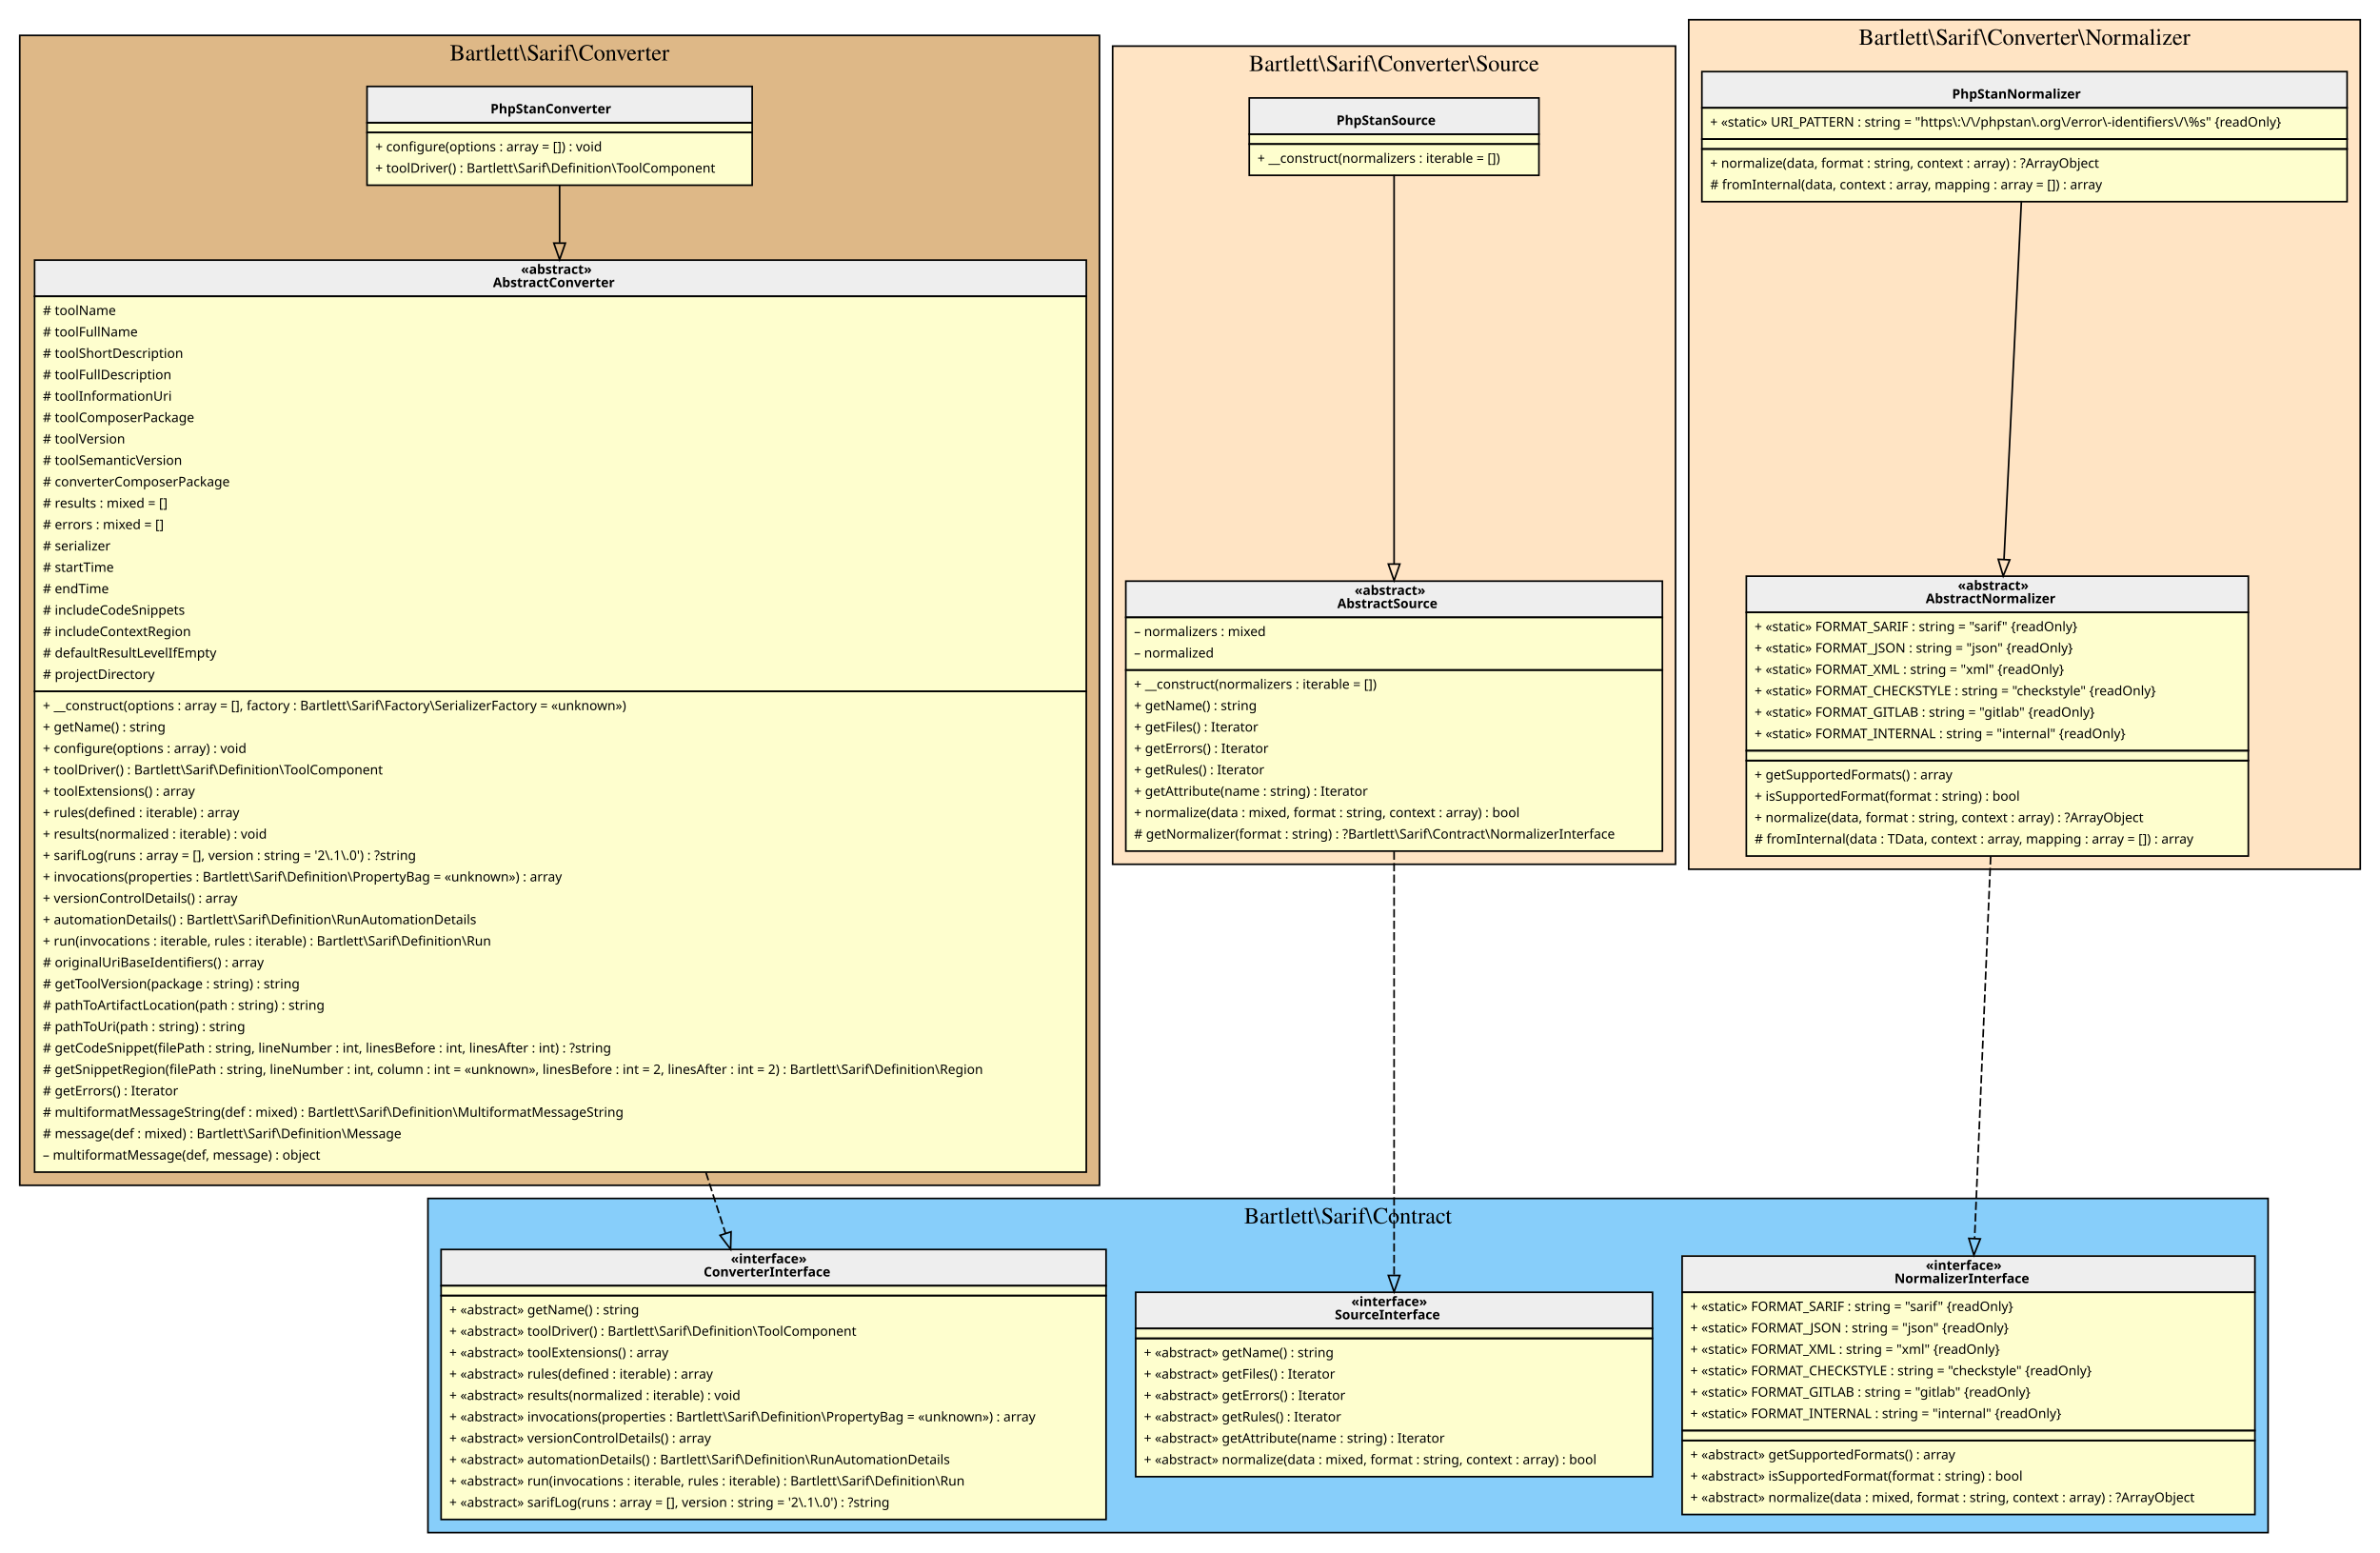
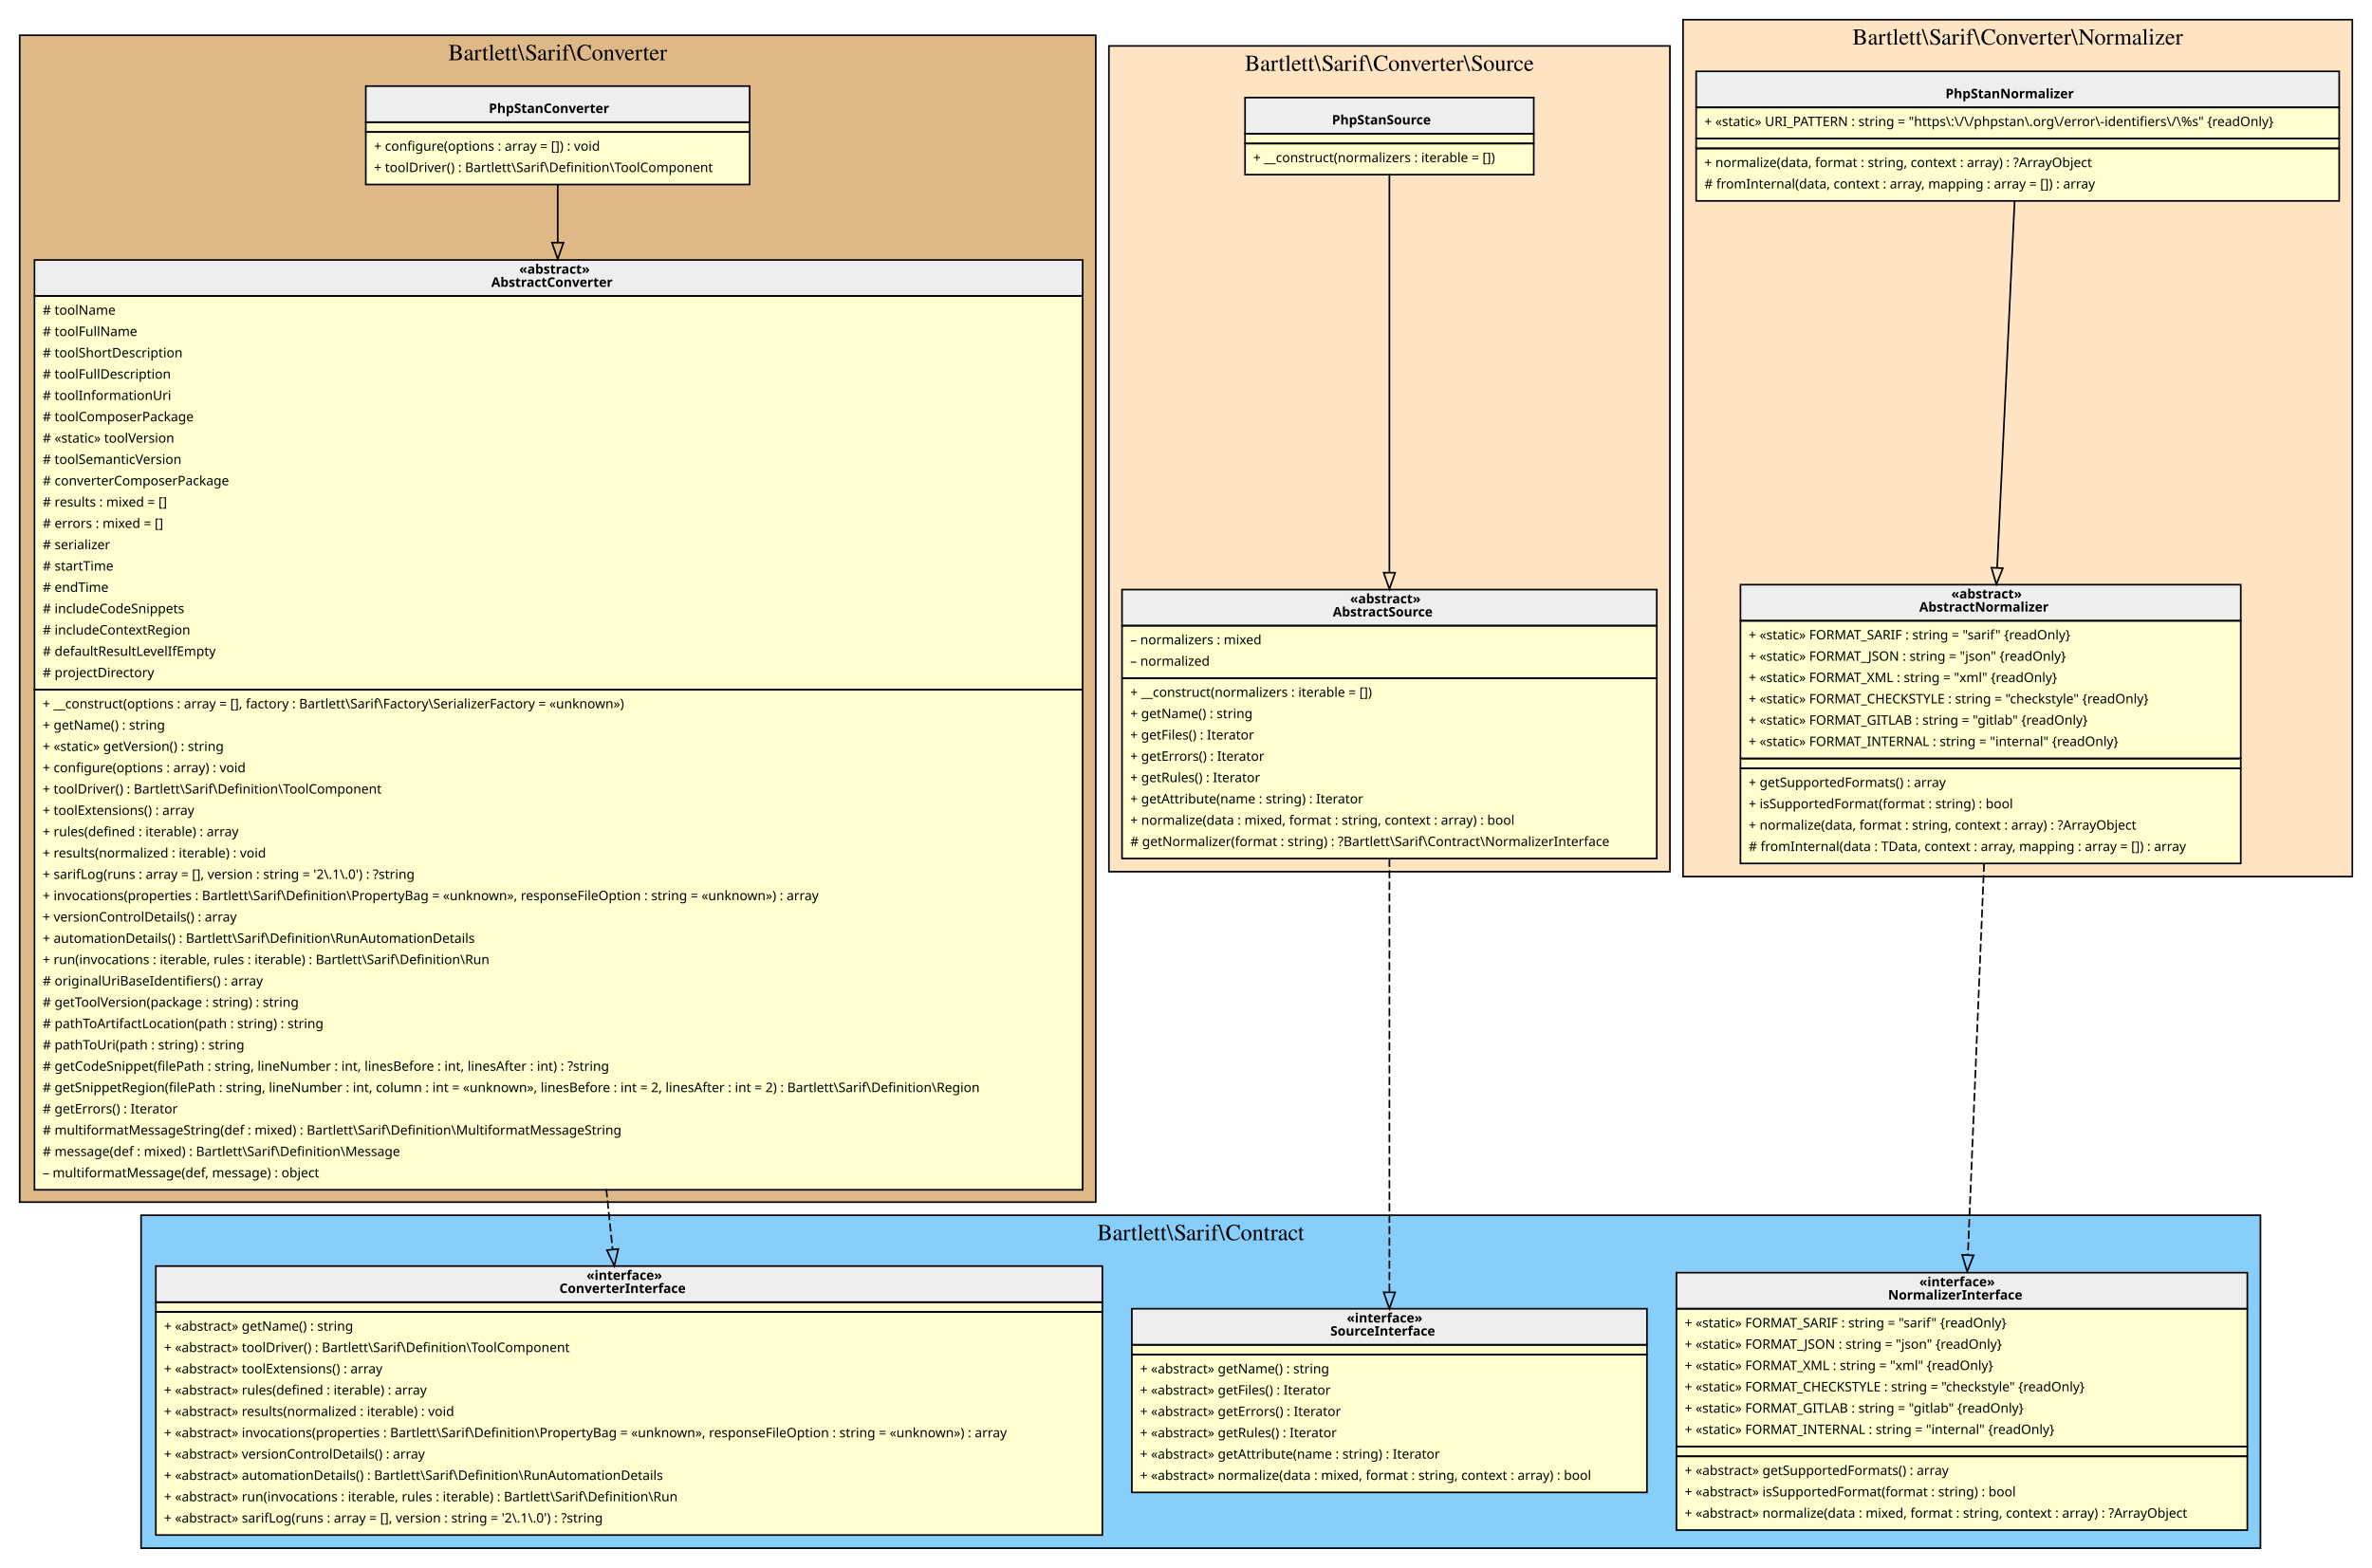
- <svg xmlns="http://www.w3.org/2000/svg" width="1446pt" height="943pt" viewBox="0.00 0.00 1446.00 943.00">
-   <g id="graph0" class="graph" transform="scale(1 1) rotate(0) translate(4 939)">
+ <svg xmlns="http://www.w3.org/2000/svg" width="1446pt" height="956pt" viewBox="0.00 0.00 1446.00 956.00">
+   <g id="graph0" class="graph" transform="scale(1 1) rotate(0) translate(4 952)">
    <g id="clust1" class="cluster">
-       <polygon fill="BurlyWood" stroke="black" points="8,-219 8,-917.5 664,-917.5 664,-219 8,-219" />
-       <text text-anchor="middle" x="336" y="-902.3" font-family="Times,serif" font-size="14.00">Bartlett\Sarif\Converter</text>
+       <polygon fill="BurlyWood" stroke="black" points="8,-219 8,-930.5 664,-930.5 664,-219 8,-219" />
+       <text text-anchor="middle" x="336" y="-915.3" font-family="Times,serif" font-size="14.00">Bartlett\Sarif\Converter</text>
    </g>
    <g id="clust2" class="cluster">
-       <polygon fill="LightSkyBlue" stroke="black" points="256,-8 256,-211 1374,-211 1374,-8 256,-8" />
-       <text text-anchor="middle" x="815" y="-195.8" font-family="Times,serif" font-size="14.00">Bartlett\Sarif\Contract</text>
+       <polygon fill="LightSkyBlue" stroke="black" points="82,-8 82,-211 1374,-211 1374,-8 82,-8" />
+       <text text-anchor="middle" x="728" y="-195.8" font-family="Times,serif" font-size="14.00">Bartlett\Sarif\Contract</text>
    </g>
    <g id="clust3" class="cluster">
-       <polygon fill="Bisque" stroke="black" points="672,-414 672,-911 1014,-911 1014,-414 672,-414" />
-       <text text-anchor="middle" x="843" y="-895.8" font-family="Times,serif" font-size="14.00">Bartlett\Sarif\Converter\Source</text>
+       <polygon fill="Bisque" stroke="black" points="672,-420.5 672,-924 1014,-924 1014,-420.5 672,-420.5" />
+       <text text-anchor="middle" x="843" y="-908.8" font-family="Times,serif" font-size="14.00">Bartlett\Sarif\Converter\Source</text>
    </g>
    <g id="clust4" class="cluster">
-       <polygon fill="Bisque" stroke="black" points="1022,-411 1022,-927 1430,-927 1430,-411 1022,-411" />
-       <text text-anchor="middle" x="1226" y="-911.8" font-family="Times,serif" font-size="14.00">Bartlett\Sarif\Converter\Normalizer</text>
+       <polygon fill="Bisque" stroke="black" points="1022,-417.5 1022,-940 1430,-940 1430,-417.5 1022,-417.5" />
+       <text text-anchor="middle" x="1226" y="-924.8" font-family="Times,serif" font-size="14.00">Bartlett\Sarif\Converter\Normalizer</text>
    </g>
    <g id="node1" class="node">
-       <polygon fill="#fefece" stroke="transparent" points="453,-886.5 219,-886.5 219,-826.5 453,-826.5 453,-886.5" />
-       <polygon fill="#eeeeee" stroke="transparent" points="219,-864.5 219,-886.5 453,-886.5 453,-864.5 219,-864.5" />
-       <polygon fill="none" stroke="black" points="219,-864.5 219,-886.5 453,-886.5 453,-864.5 219,-864.5" />
-       <text text-anchor="start" x="294" y="-870.1" font-family="Verdana" font-weight="bold" font-size="8.00">PhpStanConverter</text>
-       <polygon fill="none" stroke="black" points="219,-858.5 219,-864.5 453,-864.5 453,-858.5 219,-858.5" />
-       <polygon fill="none" stroke="black" points="219,-826.5 219,-858.5 453,-858.5 453,-826.5 219,-826.5" />
-       <text text-anchor="start" x="224" y="-847.1" font-family="Verdana" font-size="8.00">+ configure(options : array = []) : void</text>
-       <text text-anchor="start" x="224" y="-834.1" font-family="Verdana" font-size="8.00">+ toolDriver() : Bartlett\Sarif\Definition\ToolComponent</text>
+       <polygon fill="#fefece" stroke="transparent" points="453,-899.5 219,-899.5 219,-839.5 453,-839.5 453,-899.5" />
+       <polygon fill="#eeeeee" stroke="transparent" points="219,-877.5 219,-899.5 453,-899.5 453,-877.5 219,-877.5" />
+       <polygon fill="none" stroke="black" points="219,-877.5 219,-899.5 453,-899.5 453,-877.5 219,-877.5" />
+       <text text-anchor="start" x="294" y="-883.1" font-family="Verdana" font-weight="bold" font-size="8.00">PhpStanConverter</text>
+       <polygon fill="none" stroke="black" points="219,-871.5 219,-877.5 453,-877.5 453,-871.5 219,-871.5" />
+       <polygon fill="none" stroke="black" points="219,-839.5 219,-871.5 453,-871.5 453,-839.5 219,-839.5" />
+       <text text-anchor="start" x="224" y="-860.1" font-family="Verdana" font-size="8.00">+ configure(options : array = []) : void</text>
+       <text text-anchor="start" x="224" y="-847.1" font-family="Verdana" font-size="8.00">+ toolDriver() : Bartlett\Sarif\Definition\ToolComponent</text>
    </g>
    <g id="node2" class="node">
-       <polygon fill="#fefece" stroke="transparent" points="655.5,-781 16.5,-781 16.5,-227 655.5,-227 655.5,-781" />
-       <polygon fill="#eeeeee" stroke="transparent" points="17,-759 17,-781 656,-781 656,-759 17,-759" />
-       <polygon fill="none" stroke="black" points="17,-759 17,-781 656,-781 656,-759 17,-759" />
-       <text text-anchor="start" x="312.5" y="-772.6" font-family="Verdana" font-weight="bold" font-size="8.00">«abstract»</text>
-       <text text-anchor="start" x="295.5" y="-764.6" font-family="Verdana" font-weight="bold" font-size="8.00">AbstractConverter</text>
-       <polygon fill="none" stroke="black" points="17,-519 17,-759 656,-759 656,-519 17,-519" />
-       <text text-anchor="start" x="22" y="-747.6" font-family="Verdana" font-size="8.00"># toolName</text>
-       <text text-anchor="start" x="22" y="-734.6" font-family="Verdana" font-size="8.00"># toolFullName</text>
-       <text text-anchor="start" x="22" y="-721.6" font-family="Verdana" font-size="8.00"># toolShortDescription</text>
-       <text text-anchor="start" x="22" y="-708.6" font-family="Verdana" font-size="8.00"># toolFullDescription</text>
-       <text text-anchor="start" x="22" y="-695.6" font-family="Verdana" font-size="8.00"># toolInformationUri</text>
-       <text text-anchor="start" x="22" y="-682.6" font-family="Verdana" font-size="8.00"># toolComposerPackage</text>
-       <text text-anchor="start" x="22" y="-669.6" font-family="Verdana" font-size="8.00"># toolVersion</text>
-       <text text-anchor="start" x="22" y="-656.6" font-family="Verdana" font-size="8.00"># toolSemanticVersion</text>
-       <text text-anchor="start" x="22" y="-643.6" font-family="Verdana" font-size="8.00"># converterComposerPackage</text>
-       <text text-anchor="start" x="22" y="-630.6" font-family="Verdana" font-size="8.00"># results : mixed = []</text>
-       <text text-anchor="start" x="22" y="-617.6" font-family="Verdana" font-size="8.00"># errors : mixed = []</text>
-       <text text-anchor="start" x="22" y="-604.6" font-family="Verdana" font-size="8.00"># serializer</text>
-       <text text-anchor="start" x="22" y="-591.6" font-family="Verdana" font-size="8.00"># startTime</text>
-       <text text-anchor="start" x="22" y="-578.6" font-family="Verdana" font-size="8.00"># endTime</text>
-       <text text-anchor="start" x="22" y="-565.6" font-family="Verdana" font-size="8.00"># includeCodeSnippets</text>
-       <text text-anchor="start" x="22" y="-552.6" font-family="Verdana" font-size="8.00"># includeContextRegion</text>
-       <text text-anchor="start" x="22" y="-539.6" font-family="Verdana" font-size="8.00"># defaultResultLevelIfEmpty</text>
-       <text text-anchor="start" x="22" y="-526.6" font-family="Verdana" font-size="8.00"># projectDirectory</text>
-       <polygon fill="none" stroke="black" points="17,-227 17,-519 656,-519 656,-227 17,-227" />
-       <text text-anchor="start" x="22" y="-507.6" font-family="Verdana" font-size="8.00">+ __construct(options : array = [], factory : Bartlett\Sarif\Factory\SerializerFactory = «unknown»)</text>
-       <text text-anchor="start" x="22" y="-494.6" font-family="Verdana" font-size="8.00">+ getName() : string</text>
-       <text text-anchor="start" x="22" y="-481.6" font-family="Verdana" font-size="8.00">+ configure(options : array) : void</text>
-       <text text-anchor="start" x="22" y="-468.6" font-family="Verdana" font-size="8.00">+ toolDriver() : Bartlett\Sarif\Definition\ToolComponent</text>
-       <text text-anchor="start" x="22" y="-455.6" font-family="Verdana" font-size="8.00">+ toolExtensions() : array</text>
-       <text text-anchor="start" x="22" y="-442.6" font-family="Verdana" font-size="8.00">+ rules(defined : iterable) : array</text>
-       <text text-anchor="start" x="22" y="-429.6" font-family="Verdana" font-size="8.00">+ results(normalized : iterable) : void</text>
-       <text text-anchor="start" x="22" y="-416.6" font-family="Verdana" font-size="8.00">+ sarifLog(runs : array = [], version : string = '2\.1\.0') : ?string</text>
-       <text text-anchor="start" x="22" y="-403.6" font-family="Verdana" font-size="8.00">+ invocations(properties : Bartlett\Sarif\Definition\PropertyBag = «unknown») : array</text>
-       <text text-anchor="start" x="22" y="-390.6" font-family="Verdana" font-size="8.00">+ versionControlDetails() : array</text>
-       <text text-anchor="start" x="22" y="-377.6" font-family="Verdana" font-size="8.00">+ automationDetails() : Bartlett\Sarif\Definition\RunAutomationDetails</text>
-       <text text-anchor="start" x="22" y="-364.6" font-family="Verdana" font-size="8.00">+ run(invocations : iterable, rules : iterable) : Bartlett\Sarif\Definition\Run</text>
-       <text text-anchor="start" x="22" y="-351.6" font-family="Verdana" font-size="8.00"># originalUriBaseIdentifiers() : array</text>
-       <text text-anchor="start" x="22" y="-338.6" font-family="Verdana" font-size="8.00"># getToolVersion(package : string) : string</text>
-       <text text-anchor="start" x="22" y="-325.6" font-family="Verdana" font-size="8.00"># pathToArtifactLocation(path : string) : string</text>
-       <text text-anchor="start" x="22" y="-312.6" font-family="Verdana" font-size="8.00"># pathToUri(path : string) : string</text>
-       <text text-anchor="start" x="22" y="-299.6" font-family="Verdana" font-size="8.00"># getCodeSnippet(filePath : string, lineNumber : int, linesBefore : int, linesAfter : int) : ?string</text>
-       <text text-anchor="start" x="22" y="-286.6" font-family="Verdana" font-size="8.00"># getSnippetRegion(filePath : string, lineNumber : int, column : int = «unknown», linesBefore : int = 2, linesAfter : int = 2) : Bartlett\Sarif\Definition\Region</text>
-       <text text-anchor="start" x="22" y="-273.6" font-family="Verdana" font-size="8.00"># getErrors() : Iterator</text>
-       <text text-anchor="start" x="22" y="-260.6" font-family="Verdana" font-size="8.00"># multiformatMessageString(def : mixed) : Bartlett\Sarif\Definition\MultiformatMessageString</text>
-       <text text-anchor="start" x="22" y="-247.6" font-family="Verdana" font-size="8.00"># message(def : mixed) : Bartlett\Sarif\Definition\Message</text>
-       <text text-anchor="start" x="22" y="-234.6" font-family="Verdana" font-size="8.00">– multiformatMessage(def, message) : object</text>
+       <polygon fill="#fefece" stroke="transparent" points="655.5,-794 16.5,-794 16.5,-227 655.5,-227 655.5,-794" />
+       <polygon fill="#eeeeee" stroke="transparent" points="17,-771.5 17,-793.5 656,-793.5 656,-771.5 17,-771.5" />
+       <polygon fill="none" stroke="black" points="17,-771.5 17,-793.5 656,-793.5 656,-771.5 17,-771.5" />
+       <text text-anchor="start" x="312.5" y="-785.1" font-family="Verdana" font-weight="bold" font-size="8.00">«abstract»</text>
+       <text text-anchor="start" x="295.5" y="-777.1" font-family="Verdana" font-weight="bold" font-size="8.00">AbstractConverter</text>
+       <polygon fill="none" stroke="black" points="17,-531.5 17,-771.5 656,-771.5 656,-531.5 17,-531.5" />
+       <text text-anchor="start" x="22" y="-760.1" font-family="Verdana" font-size="8.00"># toolName</text>
+       <text text-anchor="start" x="22" y="-747.1" font-family="Verdana" font-size="8.00"># toolFullName</text>
+       <text text-anchor="start" x="22" y="-734.1" font-family="Verdana" font-size="8.00"># toolShortDescription</text>
+       <text text-anchor="start" x="22" y="-721.1" font-family="Verdana" font-size="8.00"># toolFullDescription</text>
+       <text text-anchor="start" x="22" y="-708.1" font-family="Verdana" font-size="8.00"># toolInformationUri</text>
+       <text text-anchor="start" x="22" y="-695.1" font-family="Verdana" font-size="8.00"># toolComposerPackage</text>
+       <text text-anchor="start" x="22" y="-682.1" font-family="Verdana" font-size="8.00"># «static» toolVersion</text>
+       <text text-anchor="start" x="22" y="-669.1" font-family="Verdana" font-size="8.00"># toolSemanticVersion</text>
+       <text text-anchor="start" x="22" y="-656.1" font-family="Verdana" font-size="8.00"># converterComposerPackage</text>
+       <text text-anchor="start" x="22" y="-643.1" font-family="Verdana" font-size="8.00"># results : mixed = []</text>
+       <text text-anchor="start" x="22" y="-630.1" font-family="Verdana" font-size="8.00"># errors : mixed = []</text>
+       <text text-anchor="start" x="22" y="-617.1" font-family="Verdana" font-size="8.00"># serializer</text>
+       <text text-anchor="start" x="22" y="-604.1" font-family="Verdana" font-size="8.00"># startTime</text>
+       <text text-anchor="start" x="22" y="-591.1" font-family="Verdana" font-size="8.00"># endTime</text>
+       <text text-anchor="start" x="22" y="-578.1" font-family="Verdana" font-size="8.00"># includeCodeSnippets</text>
+       <text text-anchor="start" x="22" y="-565.1" font-family="Verdana" font-size="8.00"># includeContextRegion</text>
+       <text text-anchor="start" x="22" y="-552.1" font-family="Verdana" font-size="8.00"># defaultResultLevelIfEmpty</text>
+       <text text-anchor="start" x="22" y="-539.1" font-family="Verdana" font-size="8.00"># projectDirectory</text>
+       <polygon fill="none" stroke="black" points="17,-226.5 17,-531.5 656,-531.5 656,-226.5 17,-226.5" />
+       <text text-anchor="start" x="22" y="-520.1" font-family="Verdana" font-size="8.00">+ __construct(options : array = [], factory : Bartlett\Sarif\Factory\SerializerFactory = «unknown»)</text>
+       <text text-anchor="start" x="22" y="-507.1" font-family="Verdana" font-size="8.00">+ getName() : string</text>
+       <text text-anchor="start" x="22" y="-494.1" font-family="Verdana" font-size="8.00">+ «static» getVersion() : string</text>
+       <text text-anchor="start" x="22" y="-481.1" font-family="Verdana" font-size="8.00">+ configure(options : array) : void</text>
+       <text text-anchor="start" x="22" y="-468.1" font-family="Verdana" font-size="8.00">+ toolDriver() : Bartlett\Sarif\Definition\ToolComponent</text>
+       <text text-anchor="start" x="22" y="-455.1" font-family="Verdana" font-size="8.00">+ toolExtensions() : array</text>
+       <text text-anchor="start" x="22" y="-442.1" font-family="Verdana" font-size="8.00">+ rules(defined : iterable) : array</text>
+       <text text-anchor="start" x="22" y="-429.1" font-family="Verdana" font-size="8.00">+ results(normalized : iterable) : void</text>
+       <text text-anchor="start" x="22" y="-416.1" font-family="Verdana" font-size="8.00">+ sarifLog(runs : array = [], version : string = '2\.1\.0') : ?string</text>
+       <text text-anchor="start" x="22" y="-403.1" font-family="Verdana" font-size="8.00">+ invocations(properties : Bartlett\Sarif\Definition\PropertyBag = «unknown», responseFileOption : string = «unknown») : array</text>
+       <text text-anchor="start" x="22" y="-390.1" font-family="Verdana" font-size="8.00">+ versionControlDetails() : array</text>
+       <text text-anchor="start" x="22" y="-377.1" font-family="Verdana" font-size="8.00">+ automationDetails() : Bartlett\Sarif\Definition\RunAutomationDetails</text>
+       <text text-anchor="start" x="22" y="-364.1" font-family="Verdana" font-size="8.00">+ run(invocations : iterable, rules : iterable) : Bartlett\Sarif\Definition\Run</text>
+       <text text-anchor="start" x="22" y="-351.1" font-family="Verdana" font-size="8.00"># originalUriBaseIdentifiers() : array</text>
+       <text text-anchor="start" x="22" y="-338.1" font-family="Verdana" font-size="8.00"># getToolVersion(package : string) : string</text>
+       <text text-anchor="start" x="22" y="-325.1" font-family="Verdana" font-size="8.00"># pathToArtifactLocation(path : string) : string</text>
+       <text text-anchor="start" x="22" y="-312.1" font-family="Verdana" font-size="8.00"># pathToUri(path : string) : string</text>
+       <text text-anchor="start" x="22" y="-299.1" font-family="Verdana" font-size="8.00"># getCodeSnippet(filePath : string, lineNumber : int, linesBefore : int, linesAfter : int) : ?string</text>
+       <text text-anchor="start" x="22" y="-286.1" font-family="Verdana" font-size="8.00"># getSnippetRegion(filePath : string, lineNumber : int, column : int = «unknown», linesBefore : int = 2, linesAfter : int = 2) : Bartlett\Sarif\Definition\Region</text>
+       <text text-anchor="start" x="22" y="-273.1" font-family="Verdana" font-size="8.00"># getErrors() : Iterator</text>
+       <text text-anchor="start" x="22" y="-260.1" font-family="Verdana" font-size="8.00"># multiformatMessageString(def : mixed) : Bartlett\Sarif\Definition\MultiformatMessageString</text>
+       <text text-anchor="start" x="22" y="-247.1" font-family="Verdana" font-size="8.00"># message(def : mixed) : Bartlett\Sarif\Definition\Message</text>
+       <text text-anchor="start" x="22" y="-234.1" font-family="Verdana" font-size="8.00">– multiformatMessage(def, message) : object</text>
    </g>
    <g id="edge2" class="edge">
-       <path fill="none" stroke="black" d="M336,-826.22C336,-816.52 336,-804.79 336,-791.63" />
-       <polygon fill="none" stroke="black" points="339.5,-791.3 336,-781.3 332.5,-791.3 339.5,-791.3" />
+       <path fill="none" stroke="black" d="M336,-839.29C336,-829.44 336,-817.49 336,-804.06" />
+       <polygon fill="none" stroke="black" points="339.5,-804.03 336,-794.03 332.5,-804.03 339.5,-804.03" />
    </g>
    <g id="node3" class="node">
-       <polygon fill="#fefece" stroke="transparent" points="668,-180 264,-180 264,-16 668,-16 668,-180" />
-       <polygon fill="#eeeeee" stroke="transparent" points="264,-158 264,-180 668,-180 668,-158 264,-158" />
-       <polygon fill="none" stroke="black" points="264,-158 264,-180 668,-180 668,-158 264,-158" />
-       <text text-anchor="start" x="440" y="-171.6" font-family="Verdana" font-weight="bold" font-size="8.00">«interface»</text>
-       <text text-anchor="start" x="423.5" y="-163.6" font-family="Verdana" font-weight="bold" font-size="8.00">ConverterInterface</text>
-       <polygon fill="none" stroke="black" points="264,-152 264,-158 668,-158 668,-152 264,-152" />
-       <polygon fill="none" stroke="black" points="264,-16 264,-152 668,-152 668,-16 264,-16" />
-       <text text-anchor="start" x="269" y="-140.6" font-family="Verdana" font-size="8.00">+ «abstract» getName() : string</text>
-       <text text-anchor="start" x="269" y="-127.6" font-family="Verdana" font-size="8.00">+ «abstract» toolDriver() : Bartlett\Sarif\Definition\ToolComponent</text>
-       <text text-anchor="start" x="269" y="-114.6" font-family="Verdana" font-size="8.00">+ «abstract» toolExtensions() : array</text>
-       <text text-anchor="start" x="269" y="-101.6" font-family="Verdana" font-size="8.00">+ «abstract» rules(defined : iterable) : array</text>
-       <text text-anchor="start" x="269" y="-88.6" font-family="Verdana" font-size="8.00">+ «abstract» results(normalized : iterable) : void</text>
-       <text text-anchor="start" x="269" y="-75.6" font-family="Verdana" font-size="8.00">+ «abstract» invocations(properties : Bartlett\Sarif\Definition\PropertyBag = «unknown») : array</text>
-       <text text-anchor="start" x="269" y="-62.6" font-family="Verdana" font-size="8.00">+ «abstract» versionControlDetails() : array</text>
-       <text text-anchor="start" x="269" y="-49.6" font-family="Verdana" font-size="8.00">+ «abstract» automationDetails() : Bartlett\Sarif\Definition\RunAutomationDetails</text>
-       <text text-anchor="start" x="269" y="-36.6" font-family="Verdana" font-size="8.00">+ «abstract» run(invocations : iterable, rules : iterable) : Bartlett\Sarif\Definition\Run</text>
-       <text text-anchor="start" x="269" y="-23.6" font-family="Verdana" font-size="8.00">+ «abstract» sarifLog(runs : array = [], version : string = '2\.1\.0') : ?string</text>
+       <polygon fill="#fefece" stroke="transparent" points="667.5,-180 90.5,-180 90.5,-16 667.5,-16 667.5,-180" />
+       <polygon fill="#eeeeee" stroke="transparent" points="91,-158 91,-180 668,-180 668,-158 91,-158" />
+       <polygon fill="none" stroke="black" points="91,-158 91,-180 668,-180 668,-158 91,-158" />
+       <text text-anchor="start" x="353.5" y="-171.6" font-family="Verdana" font-weight="bold" font-size="8.00">«interface»</text>
+       <text text-anchor="start" x="337" y="-163.6" font-family="Verdana" font-weight="bold" font-size="8.00">ConverterInterface</text>
+       <polygon fill="none" stroke="black" points="91,-152 91,-158 668,-158 668,-152 91,-152" />
+       <polygon fill="none" stroke="black" points="91,-16 91,-152 668,-152 668,-16 91,-16" />
+       <text text-anchor="start" x="96" y="-140.6" font-family="Verdana" font-size="8.00">+ «abstract» getName() : string</text>
+       <text text-anchor="start" x="96" y="-127.6" font-family="Verdana" font-size="8.00">+ «abstract» toolDriver() : Bartlett\Sarif\Definition\ToolComponent</text>
+       <text text-anchor="start" x="96" y="-114.6" font-family="Verdana" font-size="8.00">+ «abstract» toolExtensions() : array</text>
+       <text text-anchor="start" x="96" y="-101.6" font-family="Verdana" font-size="8.00">+ «abstract» rules(defined : iterable) : array</text>
+       <text text-anchor="start" x="96" y="-88.6" font-family="Verdana" font-size="8.00">+ «abstract» results(normalized : iterable) : void</text>
+       <text text-anchor="start" x="96" y="-75.6" font-family="Verdana" font-size="8.00">+ «abstract» invocations(properties : Bartlett\Sarif\Definition\PropertyBag = «unknown», responseFileOption : string = «unknown») : array</text>
+       <text text-anchor="start" x="96" y="-62.6" font-family="Verdana" font-size="8.00">+ «abstract» versionControlDetails() : array</text>
+       <text text-anchor="start" x="96" y="-49.6" font-family="Verdana" font-size="8.00">+ «abstract» automationDetails() : Bartlett\Sarif\Definition\RunAutomationDetails</text>
+       <text text-anchor="start" x="96" y="-36.6" font-family="Verdana" font-size="8.00">+ «abstract» run(invocations : iterable, rules : iterable) : Bartlett\Sarif\Definition\Run</text>
+       <text text-anchor="start" x="96" y="-23.6" font-family="Verdana" font-size="8.00">+ «abstract» sarifLog(runs : array = [], version : string = '2\.1\.0') : ?string</text>
    </g>
    <g id="edge1" class="edge">
-       <path fill="none" stroke="black" stroke-dasharray="5,2" d="M424.87,-226.83C429.02,-213.93 433.02,-201.51 436.78,-189.8" />
-       <polygon fill="none" stroke="black" points="440.16,-190.74 439.89,-180.15 433.49,-188.6 440.16,-190.74" />
+       <path fill="none" stroke="black" stroke-dasharray="5,2" d="M365.6,-226.92C366.94,-214.11 368.23,-201.77 369.45,-190.15" />
+       <polygon fill="none" stroke="black" points="372.94,-190.44 370.5,-180.13 365.98,-189.71 372.94,-190.44" />
    </g>
    <g id="node4" class="node">
      <polygon fill="#fefece" stroke="transparent" points="1000,-154 686,-154 686,-42 1000,-42 1000,-154" />
      <polygon fill="#eeeeee" stroke="transparent" points="686,-132 686,-154 1000,-154 1000,-132 686,-132" />
      <polygon fill="none" stroke="black" points="686,-132 686,-154 1000,-154 1000,-132 686,-132" />
      <text text-anchor="start" x="817" y="-145.6" font-family="Verdana" font-weight="bold" font-size="8.00">«interface»</text>
      <text text-anchor="start" x="807" y="-137.6" font-family="Verdana" font-weight="bold" font-size="8.00">SourceInterface</text>
      <polygon fill="none" stroke="black" points="686,-126 686,-132 1000,-132 1000,-126 686,-126" />
      <polygon fill="none" stroke="black" points="686,-42 686,-126 1000,-126 1000,-42 686,-42" />
      <text text-anchor="start" x="691" y="-114.6" font-family="Verdana" font-size="8.00">+ «abstract» getName() : string</text>
      <text text-anchor="start" x="691" y="-101.6" font-family="Verdana" font-size="8.00">+ «abstract» getFiles() : Iterator</text>
      <text text-anchor="start" x="691" y="-88.6" font-family="Verdana" font-size="8.00">+ «abstract» getErrors() : Iterator</text>
      <text text-anchor="start" x="691" y="-75.6" font-family="Verdana" font-size="8.00">+ «abstract» getRules() : Iterator</text>
      <text text-anchor="start" x="691" y="-62.6" font-family="Verdana" font-size="8.00">+ «abstract» getAttribute(name : string) : Iterator</text>
      <text text-anchor="start" x="691" y="-49.6" font-family="Verdana" font-size="8.00">+ «abstract» normalize(data : mixed, format : string, context : array) : bool</text>
    </g>
    <g id="node5" class="node">
      <polygon fill="#fefece" stroke="transparent" points="1366,-176.5 1018,-176.5 1018,-19.5 1366,-19.5 1366,-176.5" />
      <polygon fill="#eeeeee" stroke="transparent" points="1018,-154 1018,-176 1366,-176 1366,-154 1018,-154" />
      <polygon fill="none" stroke="black" points="1018,-154 1018,-176 1366,-176 1366,-154 1018,-154" />
      <text text-anchor="start" x="1166" y="-167.6" font-family="Verdana" font-weight="bold" font-size="8.00">«interface»</text>
      <text text-anchor="start" x="1147" y="-159.6" font-family="Verdana" font-weight="bold" font-size="8.00">NormalizerInterface</text>
      <polygon fill="none" stroke="black" points="1018,-70 1018,-154 1366,-154 1366,-70 1018,-70" />
      <text text-anchor="start" x="1023" y="-142.6" font-family="Verdana" font-size="8.00">+ «static» FORMAT_SARIF : string = "sarif" {readOnly}</text>
      <text text-anchor="start" x="1023" y="-129.6" font-family="Verdana" font-size="8.00">+ «static» FORMAT_JSON : string = "json" {readOnly}</text>
      <text text-anchor="start" x="1023" y="-116.6" font-family="Verdana" font-size="8.00">+ «static» FORMAT_XML : string = "xml" {readOnly}</text>
      <text text-anchor="start" x="1023" y="-103.6" font-family="Verdana" font-size="8.00">+ «static» FORMAT_CHECKSTYLE : string = "checkstyle" {readOnly}</text>
      <text text-anchor="start" x="1023" y="-90.6" font-family="Verdana" font-size="8.00">+ «static» FORMAT_GITLAB : string = "gitlab" {readOnly}</text>
      <text text-anchor="start" x="1023" y="-77.6" font-family="Verdana" font-size="8.00">+ «static» FORMAT_INTERNAL : string = "internal" {readOnly}</text>
      <polygon fill="none" stroke="black" points="1018,-64 1018,-70 1366,-70 1366,-64 1018,-64" />
      <polygon fill="none" stroke="black" points="1018,-19 1018,-64 1366,-64 1366,-19 1018,-19" />
      <text text-anchor="start" x="1023" y="-52.6" font-family="Verdana" font-size="8.00">+ «abstract» getSupportedFormats() : array</text>
      <text text-anchor="start" x="1023" y="-39.6" font-family="Verdana" font-size="8.00">+ «abstract» isSupportedFormat(format : string) : bool</text>
      <text text-anchor="start" x="1023" y="-26.6" font-family="Verdana" font-size="8.00">+ «abstract» normalize(data : mixed, format : string, context : array) : ?ArrayObject</text>
    </g>
    <g id="node6" class="node">
-       <polygon fill="#fefece" stroke="transparent" points="931,-880 755,-880 755,-833 931,-833 931,-880" />
-       <polygon fill="#eeeeee" stroke="transparent" points="755,-857.5 755,-879.5 931,-879.5 931,-857.5 755,-857.5" />
-       <polygon fill="none" stroke="black" points="755,-857.5 755,-879.5 931,-879.5 931,-857.5 755,-857.5" />
-       <text text-anchor="start" x="808" y="-863.1" font-family="Verdana" font-weight="bold" font-size="8.00">PhpStanSource</text>
-       <polygon fill="none" stroke="black" points="755,-851.5 755,-857.5 931,-857.5 931,-851.5 755,-851.5" />
-       <polygon fill="none" stroke="black" points="755,-832.5 755,-851.5 931,-851.5 931,-832.5 755,-832.5" />
-       <text text-anchor="start" x="760" y="-840.1" font-family="Verdana" font-size="8.00">+ __construct(normalizers : iterable = [])</text>
+       <polygon fill="#fefece" stroke="transparent" points="931,-893 755,-893 755,-846 931,-846 931,-893" />
+       <polygon fill="#eeeeee" stroke="transparent" points="755,-870.5 755,-892.5 931,-892.5 931,-870.5 755,-870.5" />
+       <polygon fill="none" stroke="black" points="755,-870.5 755,-892.5 931,-892.5 931,-870.5 755,-870.5" />
+       <text text-anchor="start" x="808" y="-876.1" font-family="Verdana" font-weight="bold" font-size="8.00">PhpStanSource</text>
+       <polygon fill="none" stroke="black" points="755,-864.5 755,-870.5 931,-870.5 931,-864.5 755,-864.5" />
+       <polygon fill="none" stroke="black" points="755,-845.5 755,-864.5 931,-864.5 931,-845.5 755,-845.5" />
+       <text text-anchor="start" x="760" y="-853.1" font-family="Verdana" font-size="8.00">+ __construct(normalizers : iterable = [])</text>
    </g>
    <g id="node7" class="node">
-       <polygon fill="#fefece" stroke="transparent" points="1006,-586 680,-586 680,-422 1006,-422 1006,-586" />
-       <polygon fill="#eeeeee" stroke="transparent" points="680,-564 680,-586 1006,-586 1006,-564 680,-564" />
-       <polygon fill="none" stroke="black" points="680,-564 680,-586 1006,-586 1006,-564 680,-564" />
-       <text text-anchor="start" x="819" y="-577.6" font-family="Verdana" font-weight="bold" font-size="8.00">«abstract»</text>
-       <text text-anchor="start" x="808.5" y="-569.6" font-family="Verdana" font-weight="bold" font-size="8.00">AbstractSource</text>
-       <polygon fill="none" stroke="black" points="680,-532 680,-564 1006,-564 1006,-532 680,-532" />
-       <text text-anchor="start" x="685" y="-552.6" font-family="Verdana" font-size="8.00">– normalizers : mixed</text>
-       <text text-anchor="start" x="685" y="-539.6" font-family="Verdana" font-size="8.00">– normalized</text>
-       <polygon fill="none" stroke="black" points="680,-422 680,-532 1006,-532 1006,-422 680,-422" />
-       <text text-anchor="start" x="685" y="-520.6" font-family="Verdana" font-size="8.00">+ __construct(normalizers : iterable = [])</text>
-       <text text-anchor="start" x="685" y="-507.6" font-family="Verdana" font-size="8.00">+ getName() : string</text>
-       <text text-anchor="start" x="685" y="-494.6" font-family="Verdana" font-size="8.00">+ getFiles() : Iterator</text>
-       <text text-anchor="start" x="685" y="-481.6" font-family="Verdana" font-size="8.00">+ getErrors() : Iterator</text>
-       <text text-anchor="start" x="685" y="-468.6" font-family="Verdana" font-size="8.00">+ getRules() : Iterator</text>
-       <text text-anchor="start" x="685" y="-455.6" font-family="Verdana" font-size="8.00">+ getAttribute(name : string) : Iterator</text>
-       <text text-anchor="start" x="685" y="-442.6" font-family="Verdana" font-size="8.00">+ normalize(data : mixed, format : string, context : array) : bool</text>
-       <text text-anchor="start" x="685" y="-429.6" font-family="Verdana" font-size="8.00"># getNormalizer(format : string) : ?Bartlett\Sarif\Contract\NormalizerInterface</text>
+       <polygon fill="#fefece" stroke="transparent" points="1006,-592.5 680,-592.5 680,-428.5 1006,-428.5 1006,-592.5" />
+       <polygon fill="#eeeeee" stroke="transparent" points="680,-570.5 680,-592.5 1006,-592.5 1006,-570.5 680,-570.5" />
+       <polygon fill="none" stroke="black" points="680,-570.5 680,-592.5 1006,-592.5 1006,-570.5 680,-570.5" />
+       <text text-anchor="start" x="819" y="-584.1" font-family="Verdana" font-weight="bold" font-size="8.00">«abstract»</text>
+       <text text-anchor="start" x="808.5" y="-576.1" font-family="Verdana" font-weight="bold" font-size="8.00">AbstractSource</text>
+       <polygon fill="none" stroke="black" points="680,-538.5 680,-570.5 1006,-570.5 1006,-538.5 680,-538.5" />
+       <text text-anchor="start" x="685" y="-559.1" font-family="Verdana" font-size="8.00">– normalizers : mixed</text>
+       <text text-anchor="start" x="685" y="-546.1" font-family="Verdana" font-size="8.00">– normalized</text>
+       <polygon fill="none" stroke="black" points="680,-428.5 680,-538.5 1006,-538.5 1006,-428.5 680,-428.5" />
+       <text text-anchor="start" x="685" y="-527.1" font-family="Verdana" font-size="8.00">+ __construct(normalizers : iterable = [])</text>
+       <text text-anchor="start" x="685" y="-514.1" font-family="Verdana" font-size="8.00">+ getName() : string</text>
+       <text text-anchor="start" x="685" y="-501.1" font-family="Verdana" font-size="8.00">+ getFiles() : Iterator</text>
+       <text text-anchor="start" x="685" y="-488.1" font-family="Verdana" font-size="8.00">+ getErrors() : Iterator</text>
+       <text text-anchor="start" x="685" y="-475.1" font-family="Verdana" font-size="8.00">+ getRules() : Iterator</text>
+       <text text-anchor="start" x="685" y="-462.1" font-family="Verdana" font-size="8.00">+ getAttribute(name : string) : Iterator</text>
+       <text text-anchor="start" x="685" y="-449.1" font-family="Verdana" font-size="8.00">+ normalize(data : mixed, format : string, context : array) : bool</text>
+       <text text-anchor="start" x="685" y="-436.1" font-family="Verdana" font-size="8.00"># getNormalizer(format : string) : ?Bartlett\Sarif\Contract\NormalizerInterface</text>
    </g>
    <g id="edge4" class="edge">
-       <path fill="none" stroke="black" d="M843,-832.77C843,-785.86 843,-676.02 843,-596.4" />
-       <polygon fill="none" stroke="black" points="846.5,-596.36 843,-586.36 839.5,-596.36 846.5,-596.36" />
+       <path fill="none" stroke="black" d="M843,-845.9C843,-798.13 843,-684.6 843,-603.08" />
+       <polygon fill="none" stroke="black" points="846.5,-602.8 843,-592.8 839.5,-602.8 846.5,-602.8" />
    </g>
    <g id="edge3" class="edge">
-       <path fill="none" stroke="black" stroke-dasharray="5,2" d="M843,-421.73C843,-345.96 843,-234.4 843,-164.27" />
-       <polygon fill="none" stroke="black" points="846.5,-164.23 843,-154.23 839.5,-164.23 846.5,-164.23" />
+       <path fill="none" stroke="black" stroke-dasharray="5,2" d="M843,-428.4C843,-351.01 843,-235.9 843,-164.26" />
+       <polygon fill="none" stroke="black" points="846.5,-164.01 843,-154.01 839.5,-164.01 846.5,-164.01" />
    </g>
    <g id="node8" class="node">
-       <polygon fill="#fefece" stroke="transparent" points="1422,-896 1030,-896 1030,-817 1422,-817 1422,-896" />
-       <polygon fill="#eeeeee" stroke="transparent" points="1030,-873.5 1030,-895.5 1422,-895.5 1422,-873.5 1030,-873.5" />
-       <polygon fill="none" stroke="black" points="1030,-873.5 1030,-895.5 1422,-895.5 1422,-873.5 1030,-873.5" />
-       <text text-anchor="start" x="1182" y="-879.1" font-family="Verdana" font-weight="bold" font-size="8.00">PhpStanNormalizer</text>
-       <polygon fill="none" stroke="black" points="1030,-854.5 1030,-873.5 1422,-873.5 1422,-854.5 1030,-854.5" />
-       <text text-anchor="start" x="1035" y="-862.1" font-family="Verdana" font-size="8.00">+ «static» URI_PATTERN : string = "https\:\/\/phpstan\.org\/error\-identifiers\/\%s" {readOnly}</text>
-       <polygon fill="none" stroke="black" points="1030,-848.5 1030,-854.5 1422,-854.5 1422,-848.5 1030,-848.5" />
-       <polygon fill="none" stroke="black" points="1030,-816.5 1030,-848.5 1422,-848.5 1422,-816.5 1030,-816.5" />
-       <text text-anchor="start" x="1035" y="-837.1" font-family="Verdana" font-size="8.00">+ normalize(data, format : string, context : array) : ?ArrayObject</text>
-       <text text-anchor="start" x="1035" y="-824.1" font-family="Verdana" font-size="8.00"># fromInternal(data, context : array, mapping : array = []) : array</text>
+       <polygon fill="#fefece" stroke="transparent" points="1422,-909 1030,-909 1030,-830 1422,-830 1422,-909" />
+       <polygon fill="#eeeeee" stroke="transparent" points="1030,-886.5 1030,-908.5 1422,-908.5 1422,-886.5 1030,-886.5" />
+       <polygon fill="none" stroke="black" points="1030,-886.5 1030,-908.5 1422,-908.5 1422,-886.5 1030,-886.5" />
+       <text text-anchor="start" x="1182" y="-892.1" font-family="Verdana" font-weight="bold" font-size="8.00">PhpStanNormalizer</text>
+       <polygon fill="none" stroke="black" points="1030,-867.5 1030,-886.5 1422,-886.5 1422,-867.5 1030,-867.5" />
+       <text text-anchor="start" x="1035" y="-875.1" font-family="Verdana" font-size="8.00">+ «static» URI_PATTERN : string = "https\:\/\/phpstan\.org\/error\-identifiers\/\%s" {readOnly}</text>
+       <polygon fill="none" stroke="black" points="1030,-861.5 1030,-867.5 1422,-867.5 1422,-861.5 1030,-861.5" />
+       <polygon fill="none" stroke="black" points="1030,-829.5 1030,-861.5 1422,-861.5 1422,-829.5 1030,-829.5" />
+       <text text-anchor="start" x="1035" y="-850.1" font-family="Verdana" font-size="8.00">+ normalize(data, format : string, context : array) : ?ArrayObject</text>
+       <text text-anchor="start" x="1035" y="-837.1" font-family="Verdana" font-size="8.00"># fromInternal(data, context : array, mapping : array = []) : array</text>
    </g>
    <g id="node9" class="node">
-       <polygon fill="#fefece" stroke="transparent" points="1361.5,-589 1056.5,-589 1056.5,-419 1361.5,-419 1361.5,-589" />
-       <polygon fill="#eeeeee" stroke="transparent" points="1057,-567 1057,-589 1362,-589 1362,-567 1057,-567" />
-       <polygon fill="none" stroke="black" points="1057,-567 1057,-589 1362,-589 1362,-567 1057,-567" />
-       <text text-anchor="start" x="1185.5" y="-580.6" font-family="Verdana" font-weight="bold" font-size="8.00">«abstract»</text>
-       <text text-anchor="start" x="1166" y="-572.6" font-family="Verdana" font-weight="bold" font-size="8.00">AbstractNormalizer</text>
-       <polygon fill="none" stroke="black" points="1057,-483 1057,-567 1362,-567 1362,-483 1057,-483" />
-       <text text-anchor="start" x="1062" y="-555.6" font-family="Verdana" font-size="8.00">+ «static» FORMAT_SARIF : string = "sarif" {readOnly}</text>
-       <text text-anchor="start" x="1062" y="-542.6" font-family="Verdana" font-size="8.00">+ «static» FORMAT_JSON : string = "json" {readOnly}</text>
-       <text text-anchor="start" x="1062" y="-529.6" font-family="Verdana" font-size="8.00">+ «static» FORMAT_XML : string = "xml" {readOnly}</text>
-       <text text-anchor="start" x="1062" y="-516.6" font-family="Verdana" font-size="8.00">+ «static» FORMAT_CHECKSTYLE : string = "checkstyle" {readOnly}</text>
-       <text text-anchor="start" x="1062" y="-503.6" font-family="Verdana" font-size="8.00">+ «static» FORMAT_GITLAB : string = "gitlab" {readOnly}</text>
-       <text text-anchor="start" x="1062" y="-490.6" font-family="Verdana" font-size="8.00">+ «static» FORMAT_INTERNAL : string = "internal" {readOnly}</text>
-       <polygon fill="none" stroke="black" points="1057,-477 1057,-483 1362,-483 1362,-477 1057,-477" />
-       <polygon fill="none" stroke="black" points="1057,-419 1057,-477 1362,-477 1362,-419 1057,-419" />
-       <text text-anchor="start" x="1062" y="-465.6" font-family="Verdana" font-size="8.00">+ getSupportedFormats() : array</text>
-       <text text-anchor="start" x="1062" y="-452.6" font-family="Verdana" font-size="8.00">+ isSupportedFormat(format : string) : bool</text>
-       <text text-anchor="start" x="1062" y="-439.6" font-family="Verdana" font-size="8.00">+ normalize(data, format : string, context : array) : ?ArrayObject</text>
-       <text text-anchor="start" x="1062" y="-426.6" font-family="Verdana" font-size="8.00"># fromInternal(data : TData, context : array, mapping : array = []) : array</text>
+       <polygon fill="#fefece" stroke="transparent" points="1361.5,-595.5 1056.5,-595.5 1056.5,-425.5 1361.5,-425.5 1361.5,-595.5" />
+       <polygon fill="#eeeeee" stroke="transparent" points="1057,-573.5 1057,-595.5 1362,-595.5 1362,-573.5 1057,-573.5" />
+       <polygon fill="none" stroke="black" points="1057,-573.5 1057,-595.5 1362,-595.5 1362,-573.5 1057,-573.5" />
+       <text text-anchor="start" x="1185.5" y="-587.1" font-family="Verdana" font-weight="bold" font-size="8.00">«abstract»</text>
+       <text text-anchor="start" x="1166" y="-579.1" font-family="Verdana" font-weight="bold" font-size="8.00">AbstractNormalizer</text>
+       <polygon fill="none" stroke="black" points="1057,-489.5 1057,-573.5 1362,-573.5 1362,-489.5 1057,-489.5" />
+       <text text-anchor="start" x="1062" y="-562.1" font-family="Verdana" font-size="8.00">+ «static» FORMAT_SARIF : string = "sarif" {readOnly}</text>
+       <text text-anchor="start" x="1062" y="-549.1" font-family="Verdana" font-size="8.00">+ «static» FORMAT_JSON : string = "json" {readOnly}</text>
+       <text text-anchor="start" x="1062" y="-536.1" font-family="Verdana" font-size="8.00">+ «static» FORMAT_XML : string = "xml" {readOnly}</text>
+       <text text-anchor="start" x="1062" y="-523.1" font-family="Verdana" font-size="8.00">+ «static» FORMAT_CHECKSTYLE : string = "checkstyle" {readOnly}</text>
+       <text text-anchor="start" x="1062" y="-510.1" font-family="Verdana" font-size="8.00">+ «static» FORMAT_GITLAB : string = "gitlab" {readOnly}</text>
+       <text text-anchor="start" x="1062" y="-497.1" font-family="Verdana" font-size="8.00">+ «static» FORMAT_INTERNAL : string = "internal" {readOnly}</text>
+       <polygon fill="none" stroke="black" points="1057,-483.5 1057,-489.5 1362,-489.5 1362,-483.5 1057,-483.5" />
+       <polygon fill="none" stroke="black" points="1057,-425.5 1057,-483.5 1362,-483.5 1362,-425.5 1057,-425.5" />
+       <text text-anchor="start" x="1062" y="-472.1" font-family="Verdana" font-size="8.00">+ getSupportedFormats() : array</text>
+       <text text-anchor="start" x="1062" y="-459.1" font-family="Verdana" font-size="8.00">+ isSupportedFormat(format : string) : bool</text>
+       <text text-anchor="start" x="1062" y="-446.1" font-family="Verdana" font-size="8.00">+ normalize(data, format : string, context : array) : ?ArrayObject</text>
+       <text text-anchor="start" x="1062" y="-433.1" font-family="Verdana" font-size="8.00"># fromInternal(data : TData, context : array, mapping : array = []) : array</text>
    </g>
    <g id="edge6" class="edge">
-       <path fill="none" stroke="black" d="M1224.13,-816.99C1221.61,-765.04 1217.04,-670.8 1213.58,-599.45" />
-       <polygon fill="none" stroke="black" points="1217.06,-598.91 1213.08,-589.09 1210.07,-599.25 1217.06,-598.91" />
+       <path fill="none" stroke="black" d="M1224.16,-829.96C1221.63,-776.75 1216.98,-679.07 1213.49,-605.87" />
+       <polygon fill="none" stroke="black" points="1216.98,-605.54 1213.01,-595.71 1209.99,-605.87 1216.98,-605.54" />
    </g>
    <g id="edge5" class="edge">
-       <path fill="none" stroke="black" stroke-dasharray="5,2" d="M1205.46,-418.8C1202.6,-350.94 1198.6,-255.82 1195.7,-186.98" />
-       <polygon fill="none" stroke="black" points="1199.18,-186.44 1195.26,-176.59 1192.19,-186.73 1199.18,-186.44" />
+       <path fill="none" stroke="black" stroke-dasharray="5,2" d="M1205.52,-425.44C1202.64,-355.91 1198.56,-257.47 1195.64,-186.9" />
+       <polygon fill="none" stroke="black" points="1199.13,-186.55 1195.22,-176.7 1192.13,-186.84 1199.13,-186.55" />
    </g>
  </g>
</svg>
